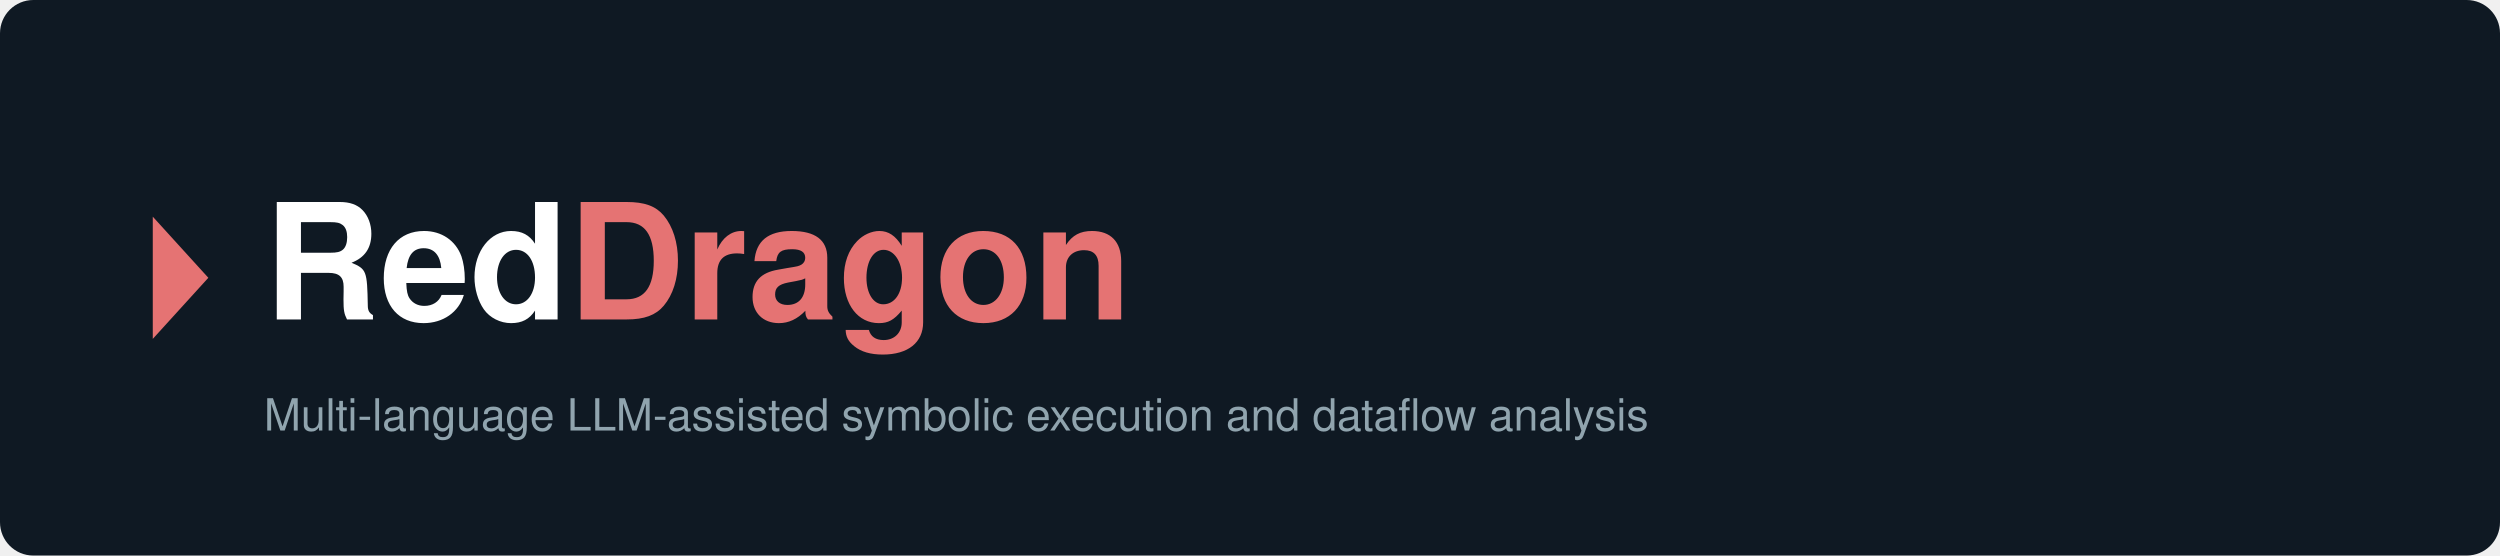
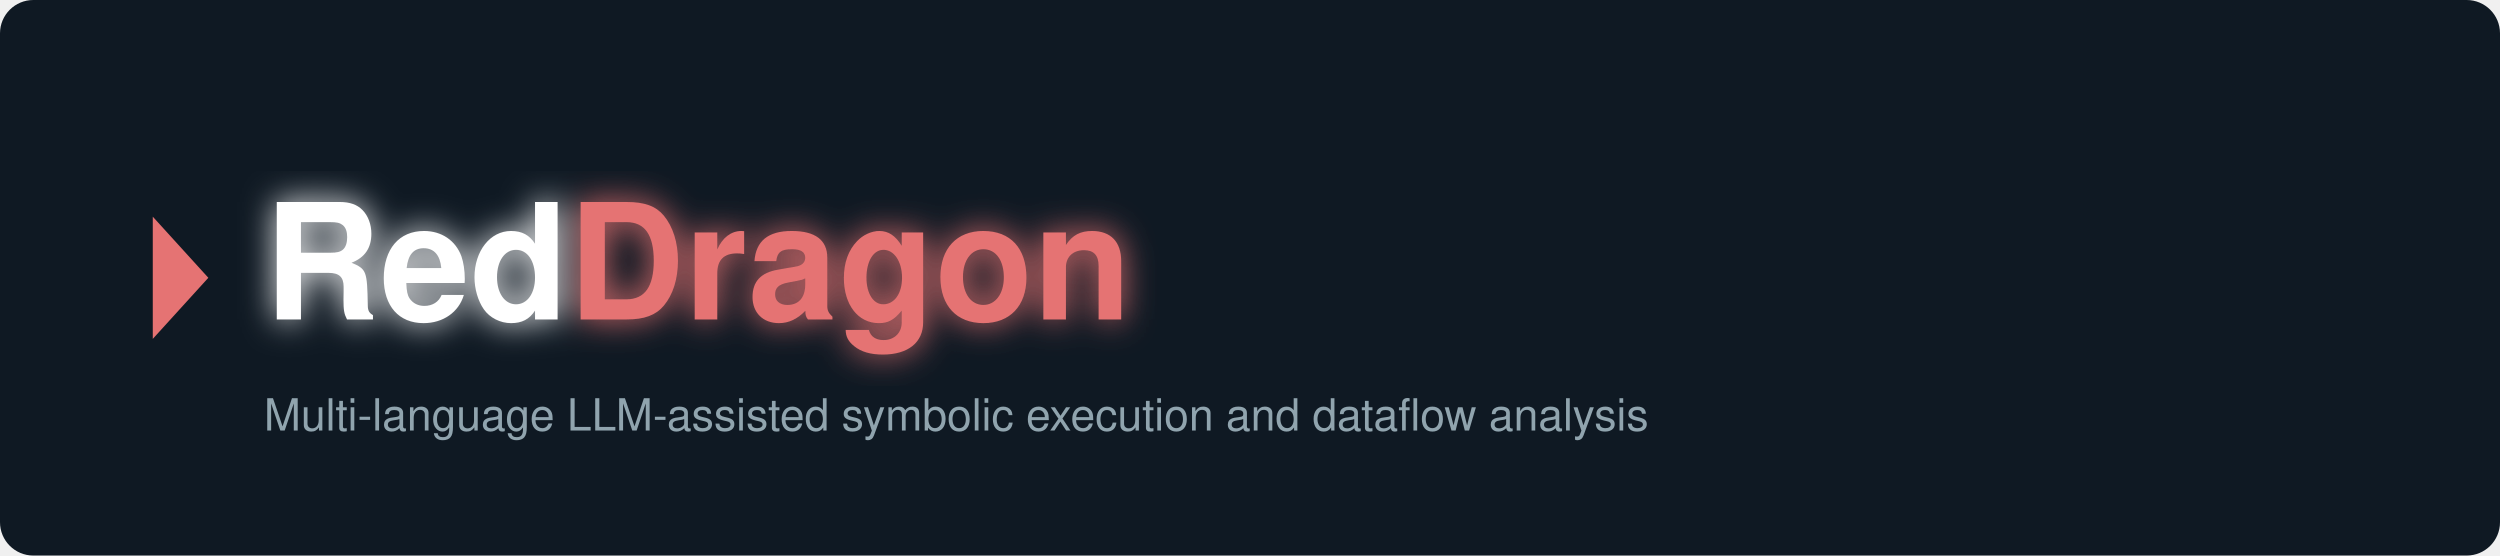
<svg xmlns="http://www.w3.org/2000/svg" viewBox="0 0 900 200" width="900" height="200">
+   <defs>
+     <filter id="glow" x="-20%" y="-20%" width="140%" height="140%">
+       <feGaussianBlur in="SourceGraphic" stdDeviation="6" result="blur" />
+       <feMerge>
+         <feMergeNode in="blur" />
+         <feMergeNode in="SourceGraphic" />
+       </feMerge>
+     </filter>
+   </defs>
  <rect width="900" height="200" rx="12" fill="#0f1923" />
  <polygon points="55,78 75,100 55,122" fill="#e57373" />
-   <text x="95" y="115" fill="#ffffff" font-family="Helvetica, Arial, sans-serif" font-size="58" font-weight="bold">Red<tspan fill="#e57373">Dragon</tspan>
+   <text x="95" y="115" fill="#ffffff" font-family="Helvetica, Arial, sans-serif" font-size="58" font-weight="bold" filter="url(#glow)">Red<tspan fill="#e57373">Dragon</tspan>
  </text>
  <text x="95" y="155" fill="#90a4ae" font-family="Helvetica, Arial, sans-serif" font-size="16">Multi-language LLM-assisted symbolic execution and dataflow analysis</text>
</svg>
